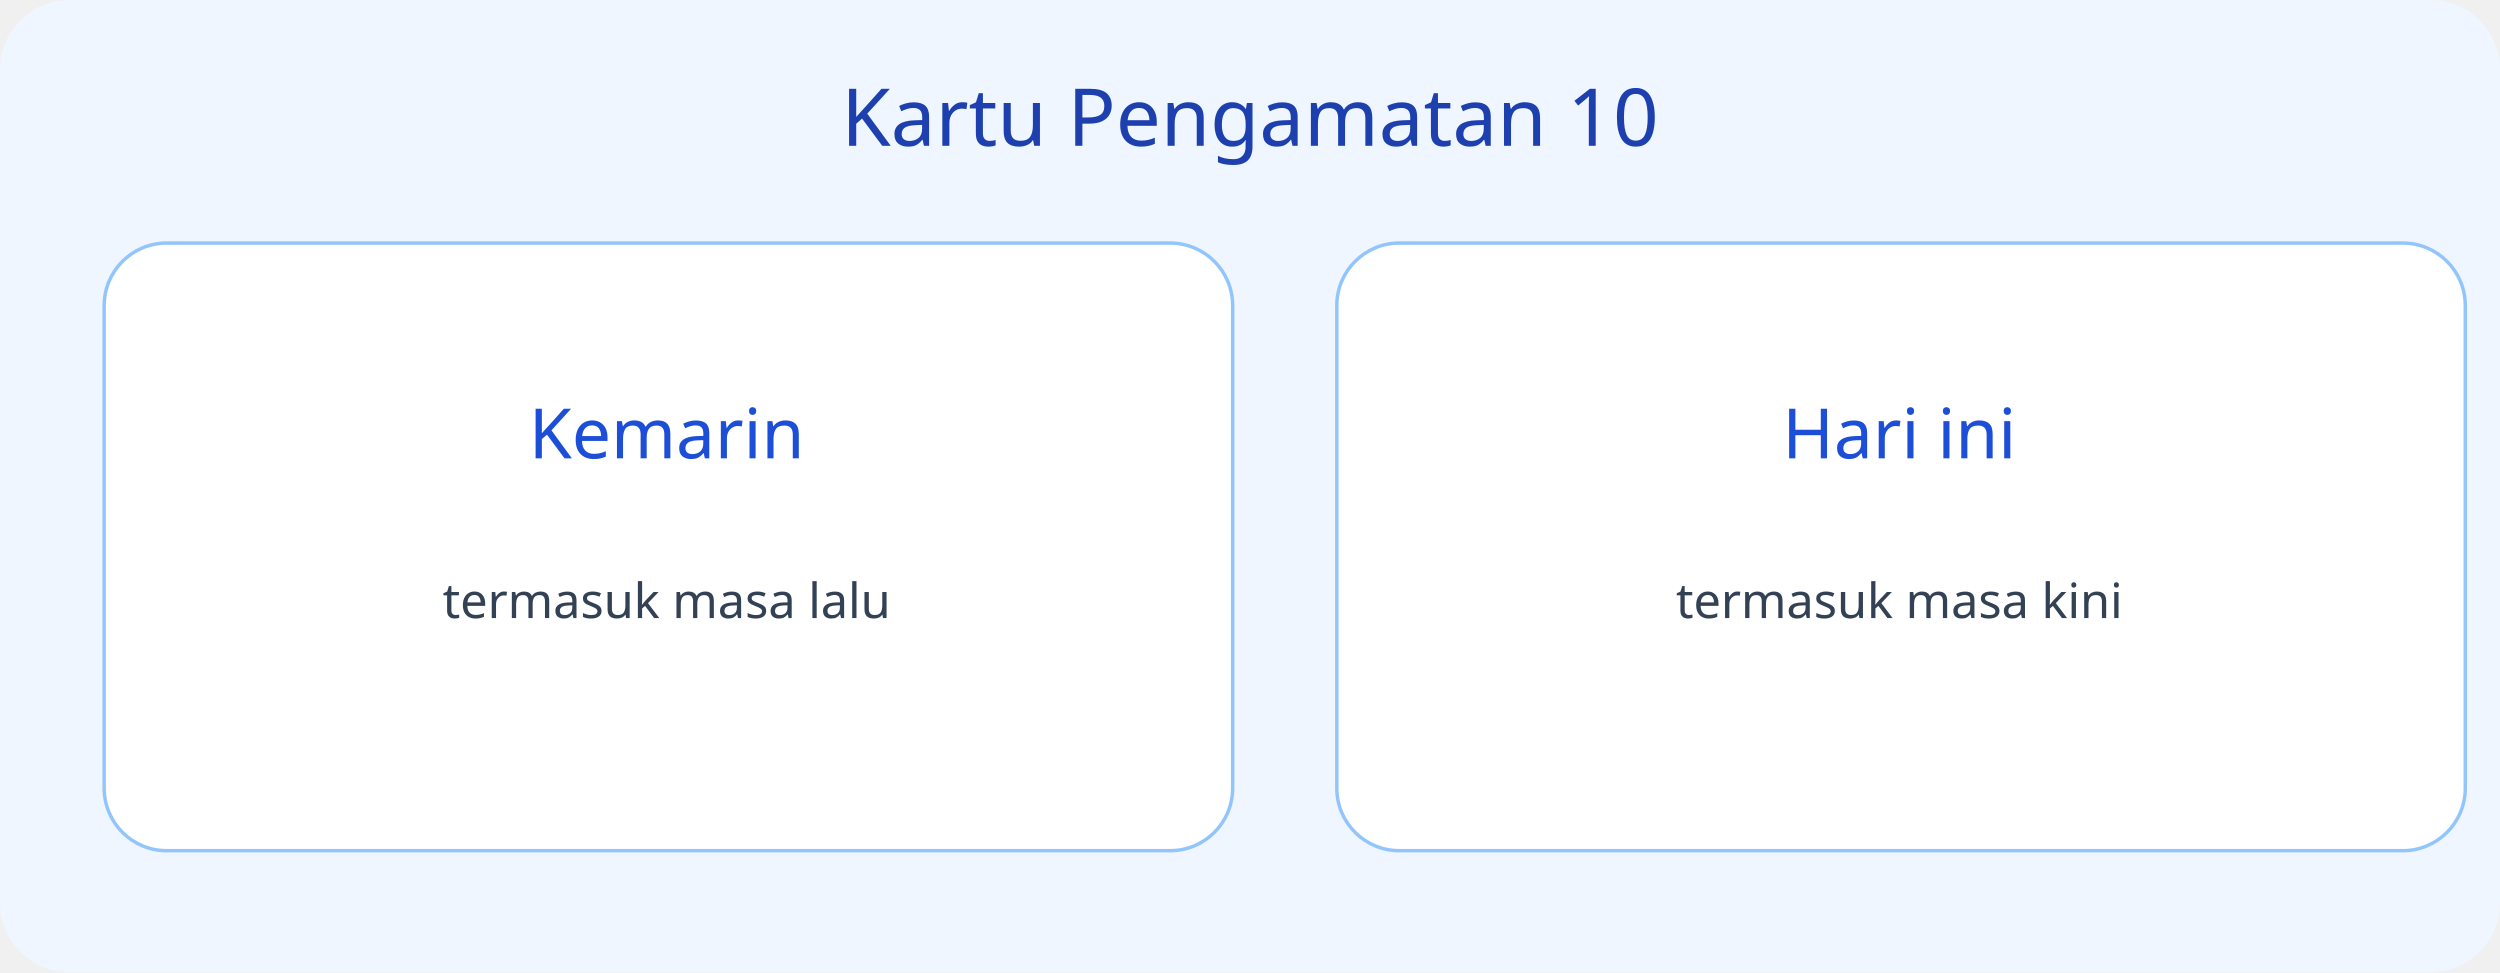
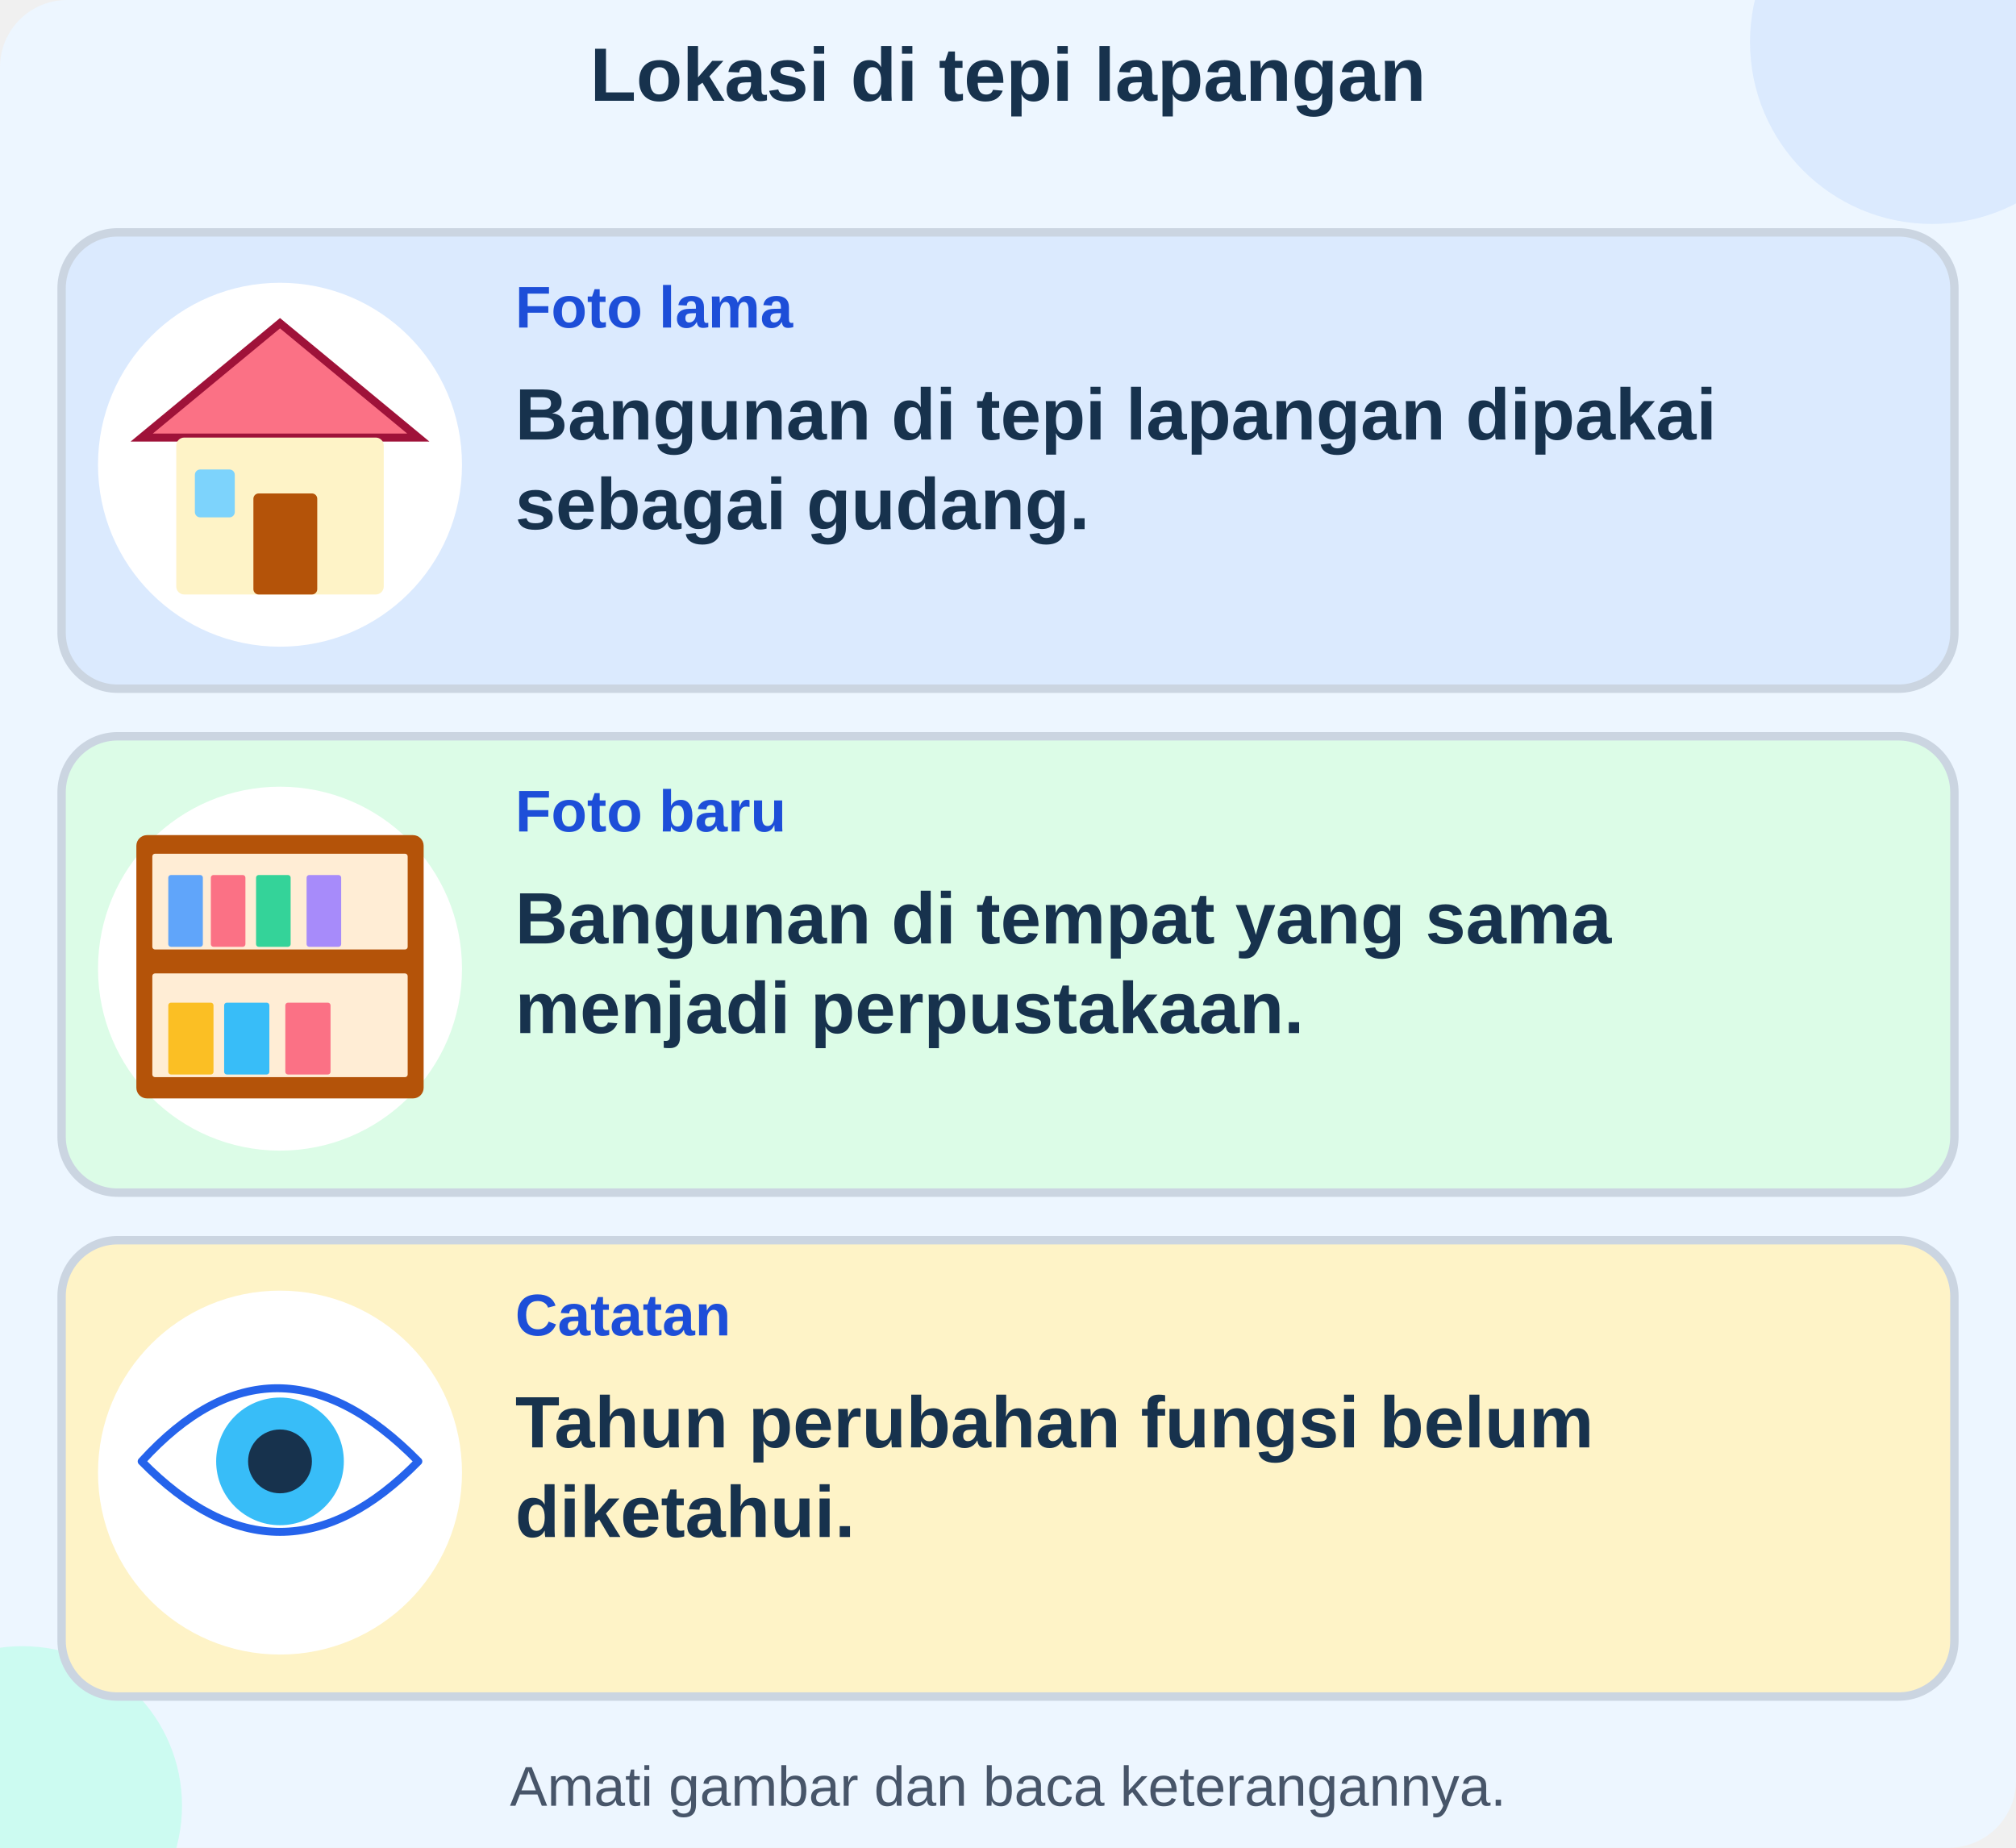
- <svg xmlns="http://www.w3.org/2000/svg" viewBox="0 0 720 280">
-   <rect width="720" height="280" rx="20" fill="#eff6ff" />
-   <text x="360" y="42" font-size="23" text-anchor="middle" font-family="sans-serif" fill="#1e40af">Kartu Pengamatan 10</text>
-   <rect x="30" y="70" width="325" height="175" rx="18" fill="white" stroke="#93c5fd" />
-   <text x="192" y="132" font-size="20" text-anchor="middle" font-family="sans-serif" fill="#1d4ed8">Kemarin</text>
-   <text x="192" y="178" font-size="14" text-anchor="middle" font-family="sans-serif" fill="#334155">termasuk masa lalu</text>
-   <rect x="385" y="70" width="325" height="175" rx="18" fill="white" stroke="#93c5fd" />
-   <text x="547" y="132" font-size="20" text-anchor="middle" font-family="sans-serif" fill="#1d4ed8">Hari ini</text>
-   <text x="547" y="178" font-size="14" text-anchor="middle" font-family="sans-serif" fill="#334155">termasuk masa kini</text>
+ <svg xmlns="http://www.w3.org/2000/svg" viewBox="0 0 720 660" role="img" aria-labelledby="title desc">
+   <g font-family="Arial, sans-serif">
+     <rect x="0" y="0" width="720" height="660" rx="24" fill="#edf6ff" stroke="none" stroke-width="3" />
+     <circle cx="690" cy="15" r="65" fill="#dbeafe" />
+     <circle cx="8" cy="645" r="57" fill="#ccfbf1" />
+     <text x="360" y="36" font-size="27" fill="#17324d" text-anchor="middle" font-weight="750">Lokasi di tepi lapangan</text>
+     <rect x="22" y="83" width="676" height="163" rx="20" fill="#dbeafe" stroke="#cbd5e1" stroke-width="3" />
+     <circle cx="100" cy="166" r="65" fill="white" />
+     <g transform="translate(43 105) scale(.95)">
+       <polygon points="8,54 60,11 112,54" fill="#fb7185" stroke="#9f1239" stroke-width="3" />
+       <rect x="21" y="54" width="78" height="59" rx="3" fill="#fef3c7" stroke="none" stroke-width="3" />
+       <rect x="50" y="75" width="24" height="38" rx="2" fill="#b45309" stroke="none" stroke-width="3" />
+       <rect x="28" y="66" width="15" height="18" rx="2" fill="#7dd3fc" stroke="none" stroke-width="3" />
+     </g>
+     <text x="184" y="117" font-size="21" fill="#1d4ed8" text-anchor="start" font-weight="750">Foto lama</text>
+     <text x="184" y="157" font-size="26" fill="#17324d" text-anchor="start" font-weight="600">Bangunan di tepi lapangan dipakai</text>
+     <text x="184" y="189" font-size="26" fill="#17324d" text-anchor="start" font-weight="600">sebagai gudang.</text>
+     <rect x="22" y="263" width="676" height="163" rx="20" fill="#dcfce7" stroke="#cbd5e1" stroke-width="3" />
+     <circle cx="100" cy="346" r="65" fill="white" />
+     <g transform="translate(43 285) scale(.95)">
+       <rect x="6" y="14" width="108" height="99" rx="4" fill="#b45309" stroke="none" stroke-width="3" />
+       <rect x="12" y="21" width="96" height="36" rx="1" fill="#ffedd5" stroke="none" stroke-width="3" />
+       <rect x="12" y="66" width="96" height="39" rx="1" fill="#ffedd5" stroke="none" stroke-width="3" />
+       <rect x="18" y="29" width="13" height="27" rx="1" fill="#60a5fa" stroke="none" stroke-width="3" />
+       <rect x="34" y="29" width="13" height="27" rx="1" fill="#fb7185" stroke="none" stroke-width="3" />
+       <rect x="51" y="29" width="13" height="27" rx="1" fill="#34d399" stroke="none" stroke-width="3" />
+       <rect x="70" y="29" width="13" height="27" rx="1" fill="#a78bfa" stroke="none" stroke-width="3" />
+       <rect x="18" y="77" width="17" height="27" rx="1" fill="#fbbf24" stroke="none" stroke-width="3" />
+       <rect x="39" y="77" width="17" height="27" rx="1" fill="#38bdf8" stroke="none" stroke-width="3" />
+       <rect x="62" y="77" width="17" height="27" rx="1" fill="#fb7185" stroke="none" stroke-width="3" />
+     </g>
+     <text x="184" y="297" font-size="21" fill="#1d4ed8" text-anchor="start" font-weight="750">Foto baru</text>
+     <text x="184" y="337" font-size="26" fill="#17324d" text-anchor="start" font-weight="600">Bangunan di tempat yang sama</text>
+     <text x="184" y="369" font-size="26" fill="#17324d" text-anchor="start" font-weight="600">menjadi perpustakaan.</text>
+     <rect x="22" y="443" width="676" height="163" rx="20" fill="#fef3c7" stroke="#cbd5e1" stroke-width="3" />
+     <circle cx="100" cy="526" r="65" fill="white" />
+     <g transform="translate(43 465) scale(.95)">
+       <path d="M8 60 Q58 5 112 60 Q60 113 8 60 Z" fill="white" stroke="#2563eb" stroke-width="3" stroke-linecap="round" stroke-linejoin="round" />
+       <circle cx="60" cy="60" r="24" fill="#38bdf8" />
+       <circle cx="60" cy="60" r="12" fill="#17324d" />
+     </g>
+     <text x="184" y="477" font-size="21" fill="#1d4ed8" text-anchor="start" font-weight="750">Catatan</text>
+     <text x="184" y="517" font-size="26" fill="#17324d" text-anchor="start" font-weight="600">Tahun perubahan fungsi belum</text>
+     <text x="184" y="549" font-size="26" fill="#17324d" text-anchor="start" font-weight="600">diketahui.</text>
+     <text x="360" y="645" font-size="20" fill="#475569" text-anchor="middle" font-weight="500">Amati gambar dan baca keterangannya.</text>
+   </g>
</svg>
